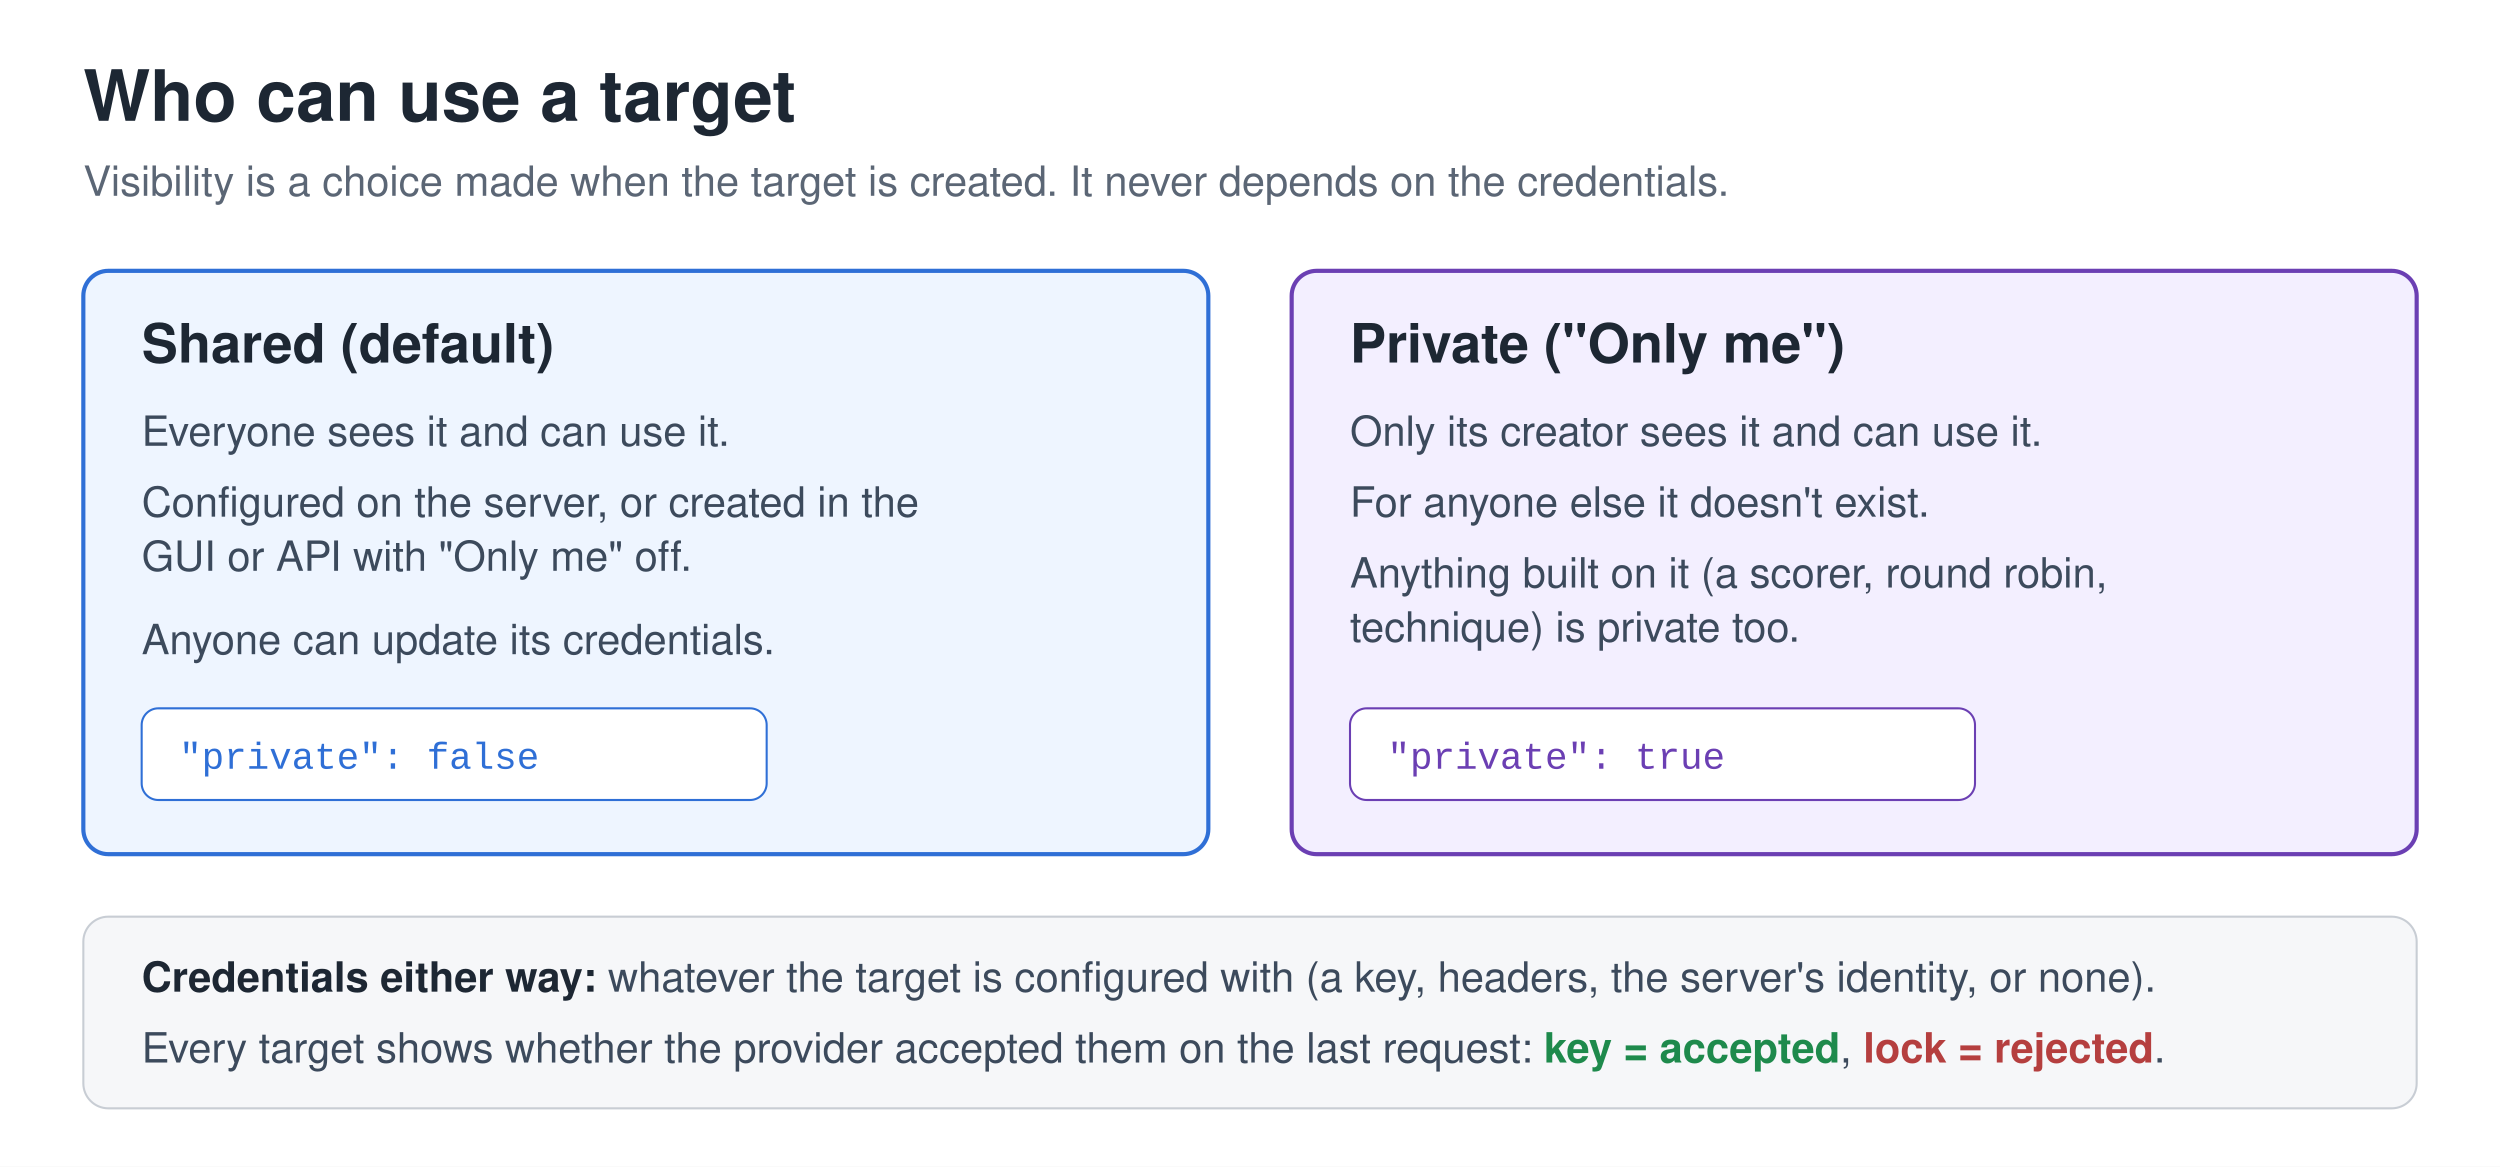
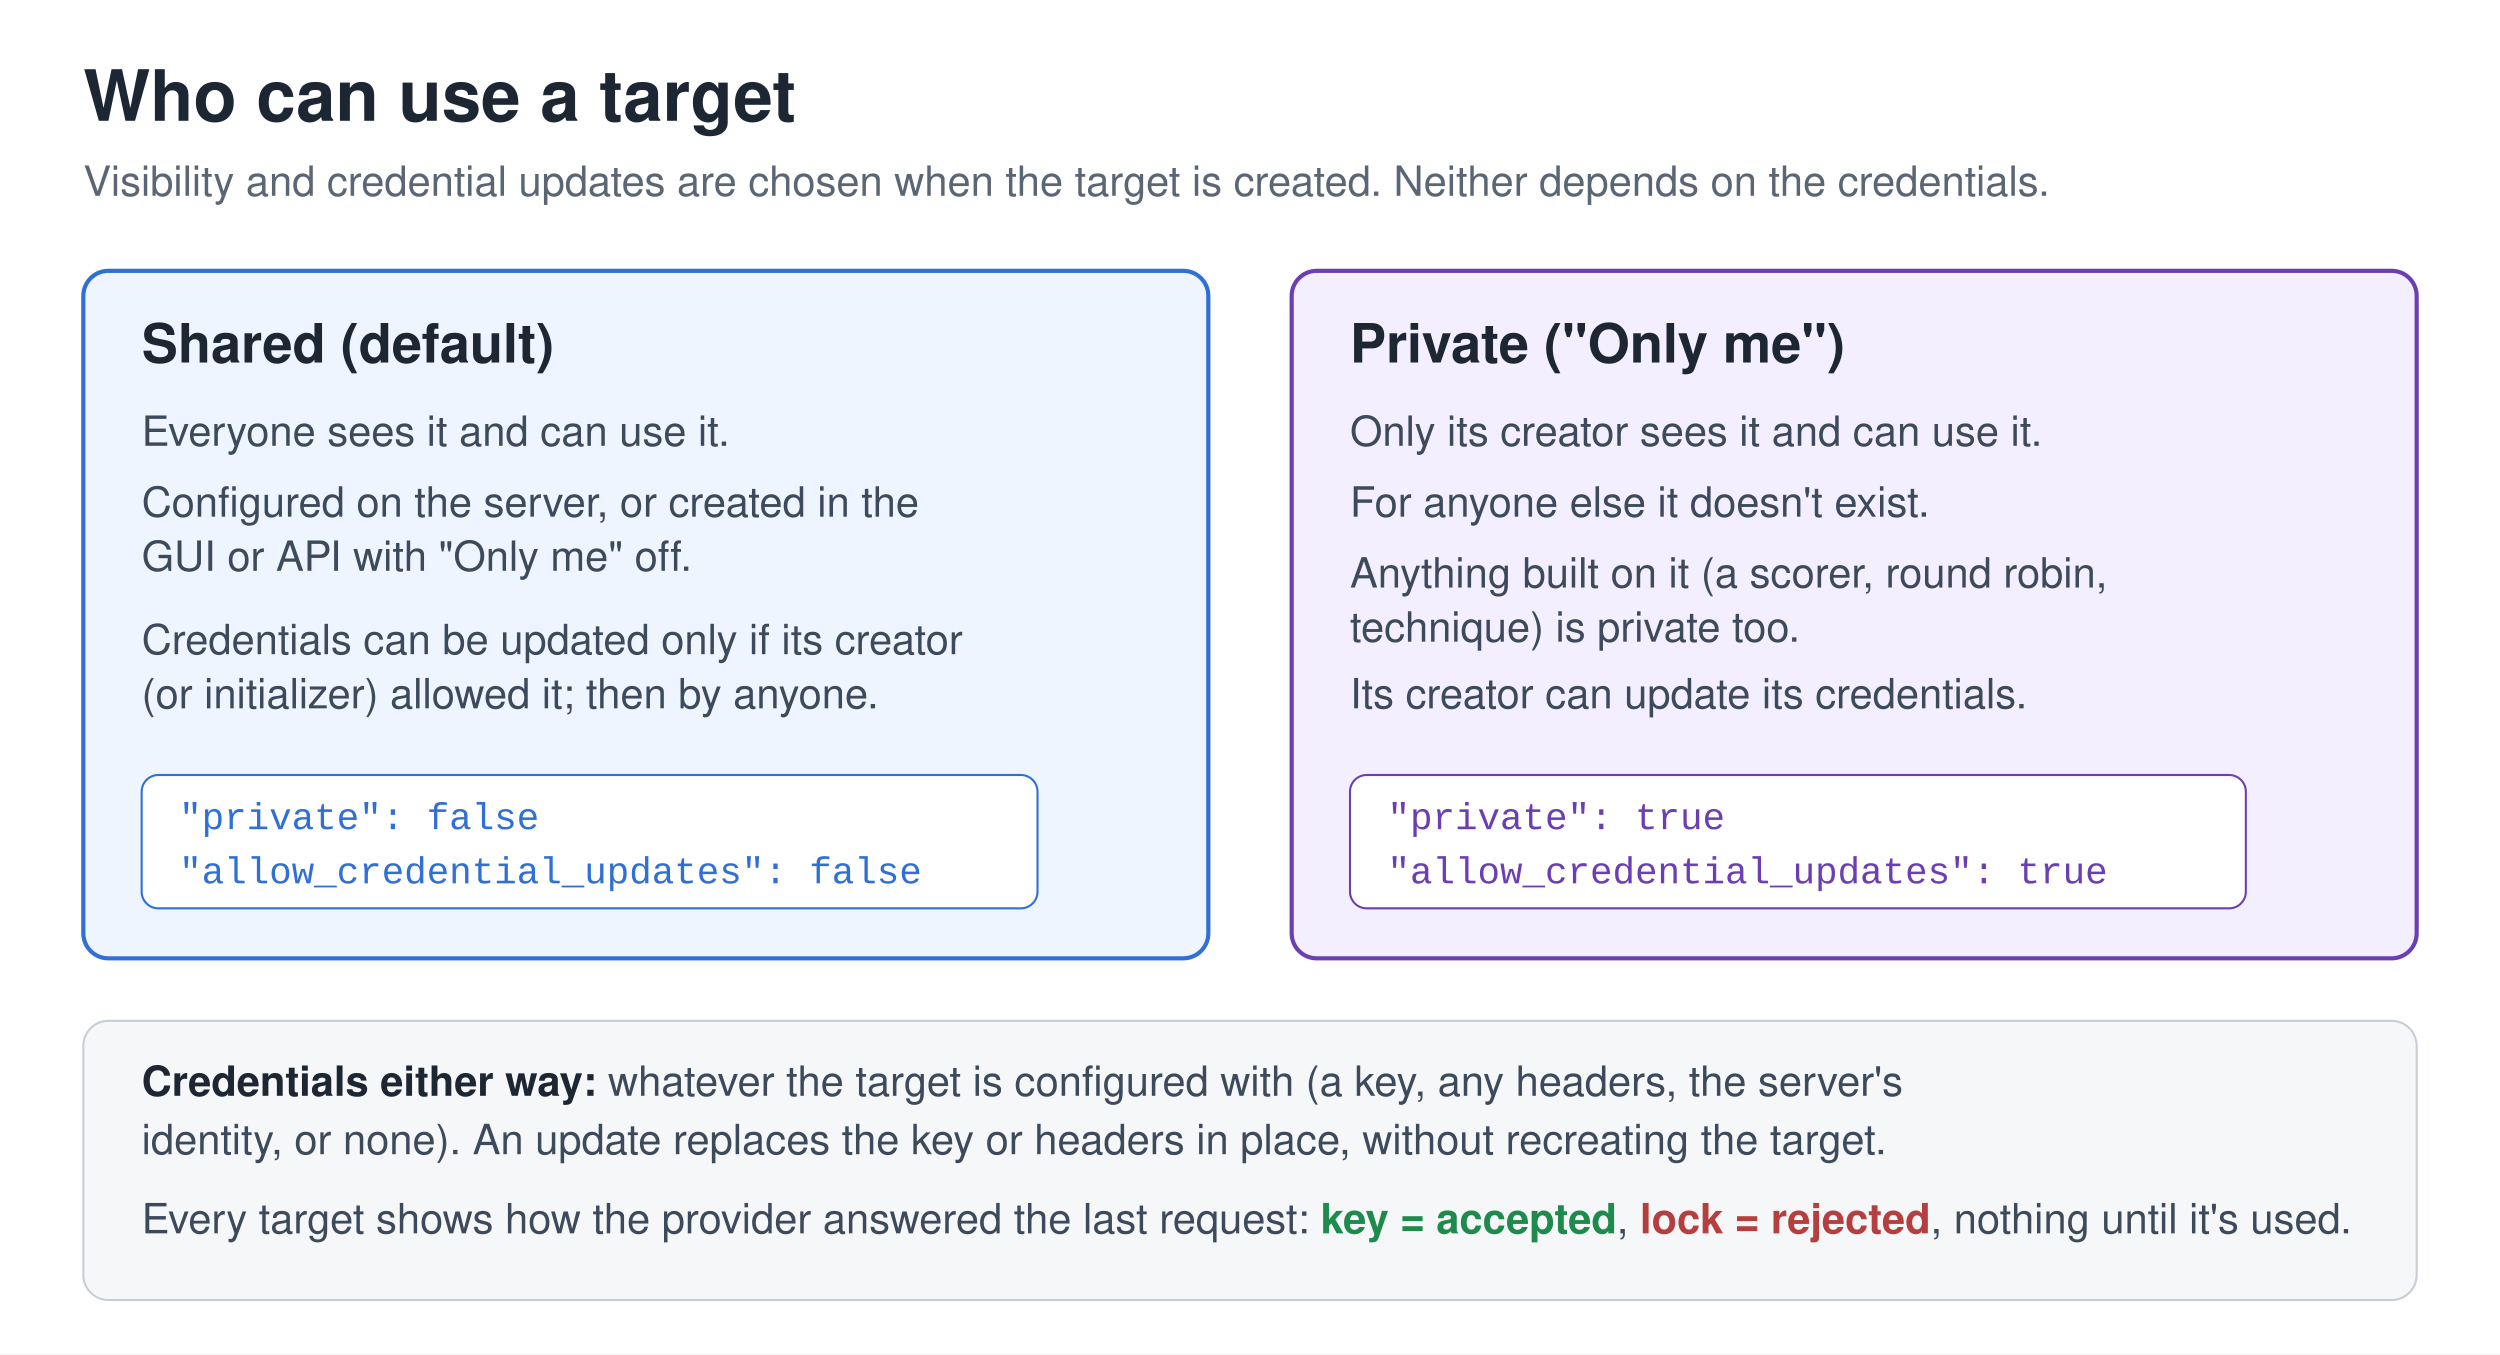
- <svg xmlns="http://www.w3.org/2000/svg" width="1200" height="560" viewBox="0 0 1200 560" role="img" aria-labelledby="title description" font-family="Segoe UI, Helvetica, Arial, sans-serif">
-   <rect width="1200" height="560" fill="#ffffff" />
+ <svg xmlns="http://www.w3.org/2000/svg" width="1200" height="650" viewBox="0 0 1200 650" role="img" aria-labelledby="title description" font-family="Segoe UI, Helvetica, Arial, sans-serif">
+   <rect width="1200" height="650" fill="#ffffff" />
  <text x="40" y="58" font-size="34" font-weight="700" fill="#1d2733">Who can use a target</text>
-   <text x="40" y="94" font-size="20" fill="#5b6675">Visibility is a choice made when the target is created. It never depends on the credentials.</text>
-   <rect x="40" y="130" width="540" height="280" rx="12" fill="#eef5ff" stroke="#2f6fd6" stroke-width="2" />
+   <text x="40" y="94" font-size="20" fill="#5b6675">Visibility and credential updates are chosen when the target is created. Neither depends on the credentials.</text>
+   <rect x="40" y="130" width="540" height="330" rx="12" fill="#eef5ff" stroke="#2f6fd6" stroke-width="2" />
  <text x="68" y="174" font-size="26" font-weight="700" fill="#1d2733">Shared (default)</text>
  <text x="68" y="214" font-size="20" fill="#3c4a5c">Everyone sees it and can use it.</text>
  <text x="68" y="248" font-size="20" fill="#3c4a5c">Configured on the server, or created in the</text>
  <text x="68" y="274" font-size="20" fill="#3c4a5c">GUI or API with "Only me" off.</text>
-   <text x="68" y="314" font-size="20" fill="#3c4a5c">Anyone can update its credentials.</text>
-   <rect x="68" y="340" width="300" height="44" rx="8" fill="#ffffff" stroke="#2f6fd6" />
-   <text x="86" y="369" font-size="18" font-family="Consolas, 'Courier New', monospace" fill="#2f6fd6">"private": false</text>
-   <rect x="620" y="130" width="540" height="280" rx="12" fill="#f3efff" stroke="#6b3fb3" stroke-width="2" />
+   <text x="68" y="314" font-size="20" fill="#3c4a5c">Credentials can be updated only if its creator</text>
+   <text x="68" y="340" font-size="20" fill="#3c4a5c">(or initializer) allowed it; then by anyone.</text>
+   <rect x="68" y="372" width="430" height="64" rx="8" fill="#ffffff" stroke="#2f6fd6" />
+   <text x="86" y="398" font-size="18" font-family="Consolas, 'Courier New', monospace" fill="#2f6fd6">"private": false</text>
+   <text x="86" y="424" font-size="18" font-family="Consolas, 'Courier New', monospace" fill="#2f6fd6">"allow_credential_updates": false</text>
+   <rect x="620" y="130" width="540" height="330" rx="12" fill="#f3efff" stroke="#6b3fb3" stroke-width="2" />
  <text x="648" y="174" font-size="26" font-weight="700" fill="#1d2733">Private ("Only me")</text>
  <text x="648" y="214" font-size="20" fill="#3c4a5c">Only its creator sees it and can use it.</text>
  <text x="648" y="248" font-size="20" fill="#3c4a5c">For anyone else it doesn't exist.</text>
  <text x="648" y="282" font-size="20" fill="#3c4a5c">Anything built on it (a scorer, round robin,</text>
  <text x="648" y="308" font-size="20" fill="#3c4a5c">technique) is private too.</text>
-   <rect x="648" y="340" width="300" height="44" rx="8" fill="#ffffff" stroke="#6b3fb3" />
-   <text x="666" y="369" font-size="18" font-family="Consolas, 'Courier New', monospace" fill="#6b3fb3">"private": true</text>
-   <rect x="40" y="440" width="1120" height="92" rx="12" fill="#f6f7f9" stroke="#c8cdd4" />
-   <text x="68" y="476" font-size="20" fill="#3c4a5c">
-     <tspan font-weight="700" fill="#1d2733">Credentials either way:</tspan> whatever the target is configured with (a key, headers, the server's identity, or none).</text>
-   <text x="68" y="510" font-size="20" fill="#3c4a5c">Every target shows whether the provider accepted them on the last request:
-     <tspan fill="#1e8a4c" font-weight="700">key = accepted</tspan>, <tspan fill="#b53f3f" font-weight="700">lock = rejected</tspan>.</text>
+   <text x="648" y="340" font-size="20" fill="#3c4a5c">Its creator can update its credentials.</text>
+   <rect x="648" y="372" width="430" height="64" rx="8" fill="#ffffff" stroke="#6b3fb3" />
+   <text x="666" y="398" font-size="18" font-family="Consolas, 'Courier New', monospace" fill="#6b3fb3">"private": true</text>
+   <text x="666" y="424" font-size="18" font-family="Consolas, 'Courier New', monospace" fill="#6b3fb3">"allow_credential_updates": true</text>
+   <rect x="40" y="490" width="1120" height="134" rx="12" fill="#f6f7f9" stroke="#c8cdd4" />
+   <text x="68" y="526" font-size="20" fill="#3c4a5c">
+     <tspan font-weight="700" fill="#1d2733">Credentials either way:</tspan> whatever the target is configured with (a key, any headers, the server's</text>
+   <text x="68" y="554" font-size="20" fill="#3c4a5c">identity, or none). An update replaces the key or headers in place, without recreating the target.</text>
+   <text x="68" y="592" font-size="20" fill="#3c4a5c">Every target shows how the provider answered the last request:
+     <tspan fill="#1e8a4c" font-weight="700">key = accepted</tspan>, <tspan fill="#b53f3f" font-weight="700">lock = rejected</tspan>, nothing until it's used.</text>
</svg>
